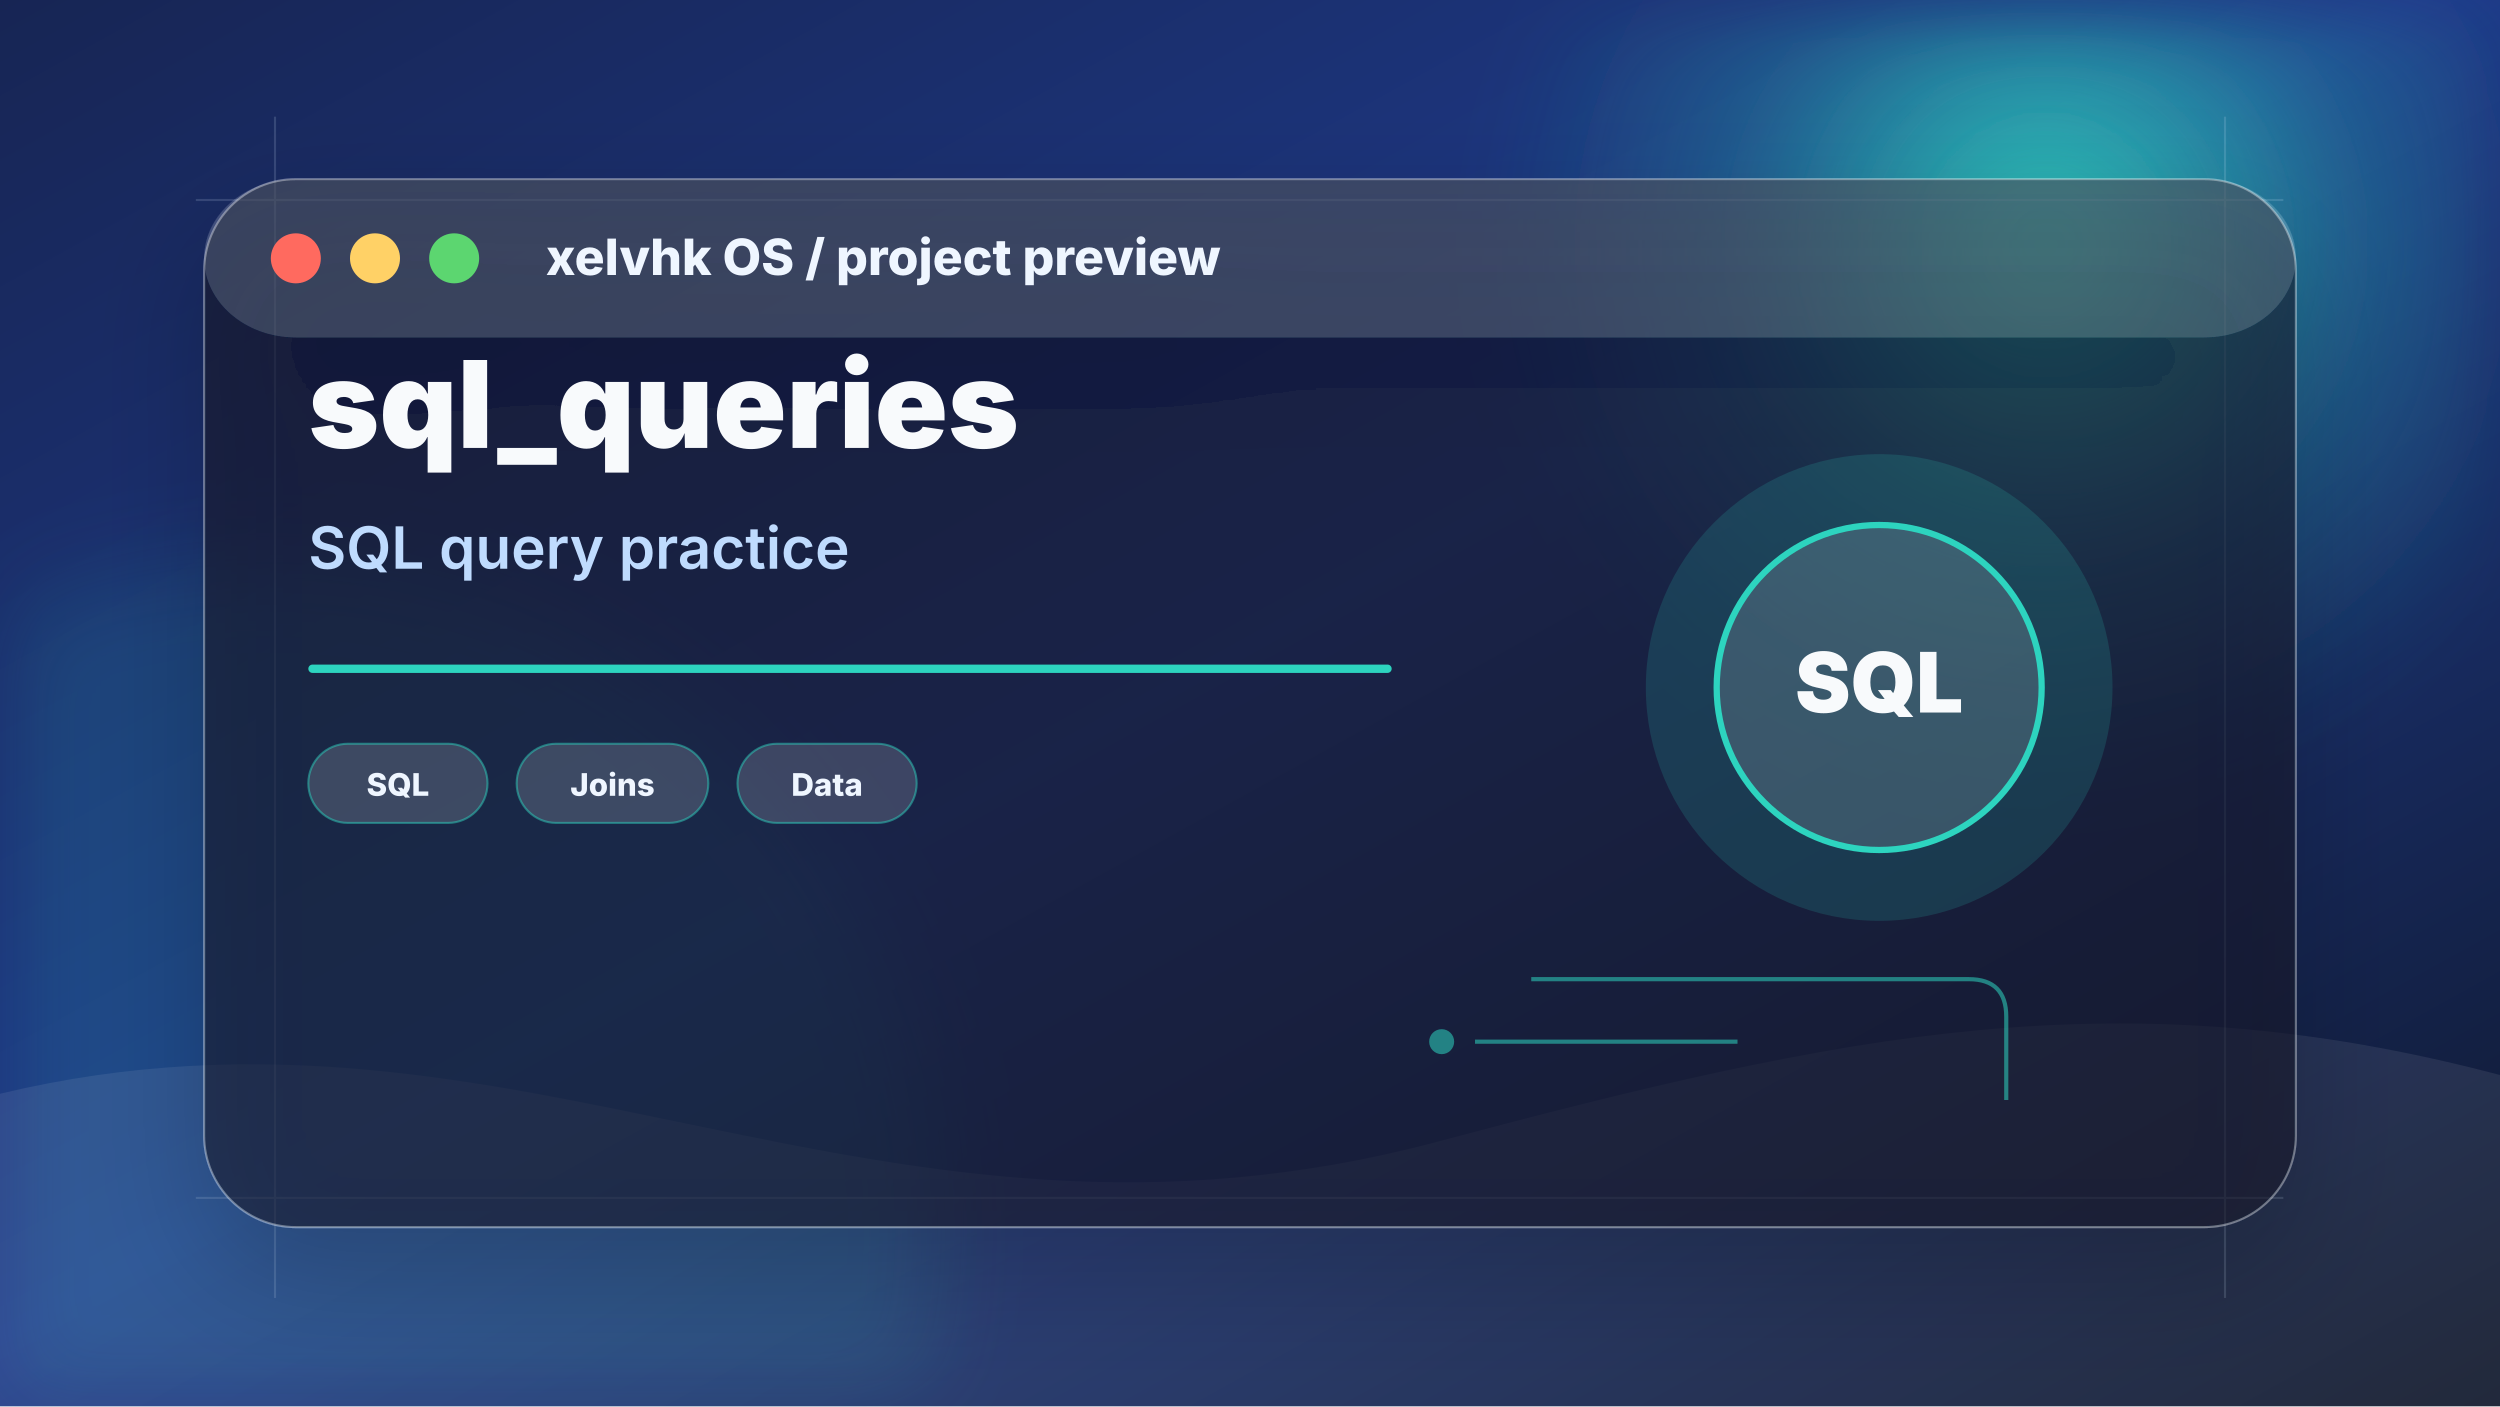
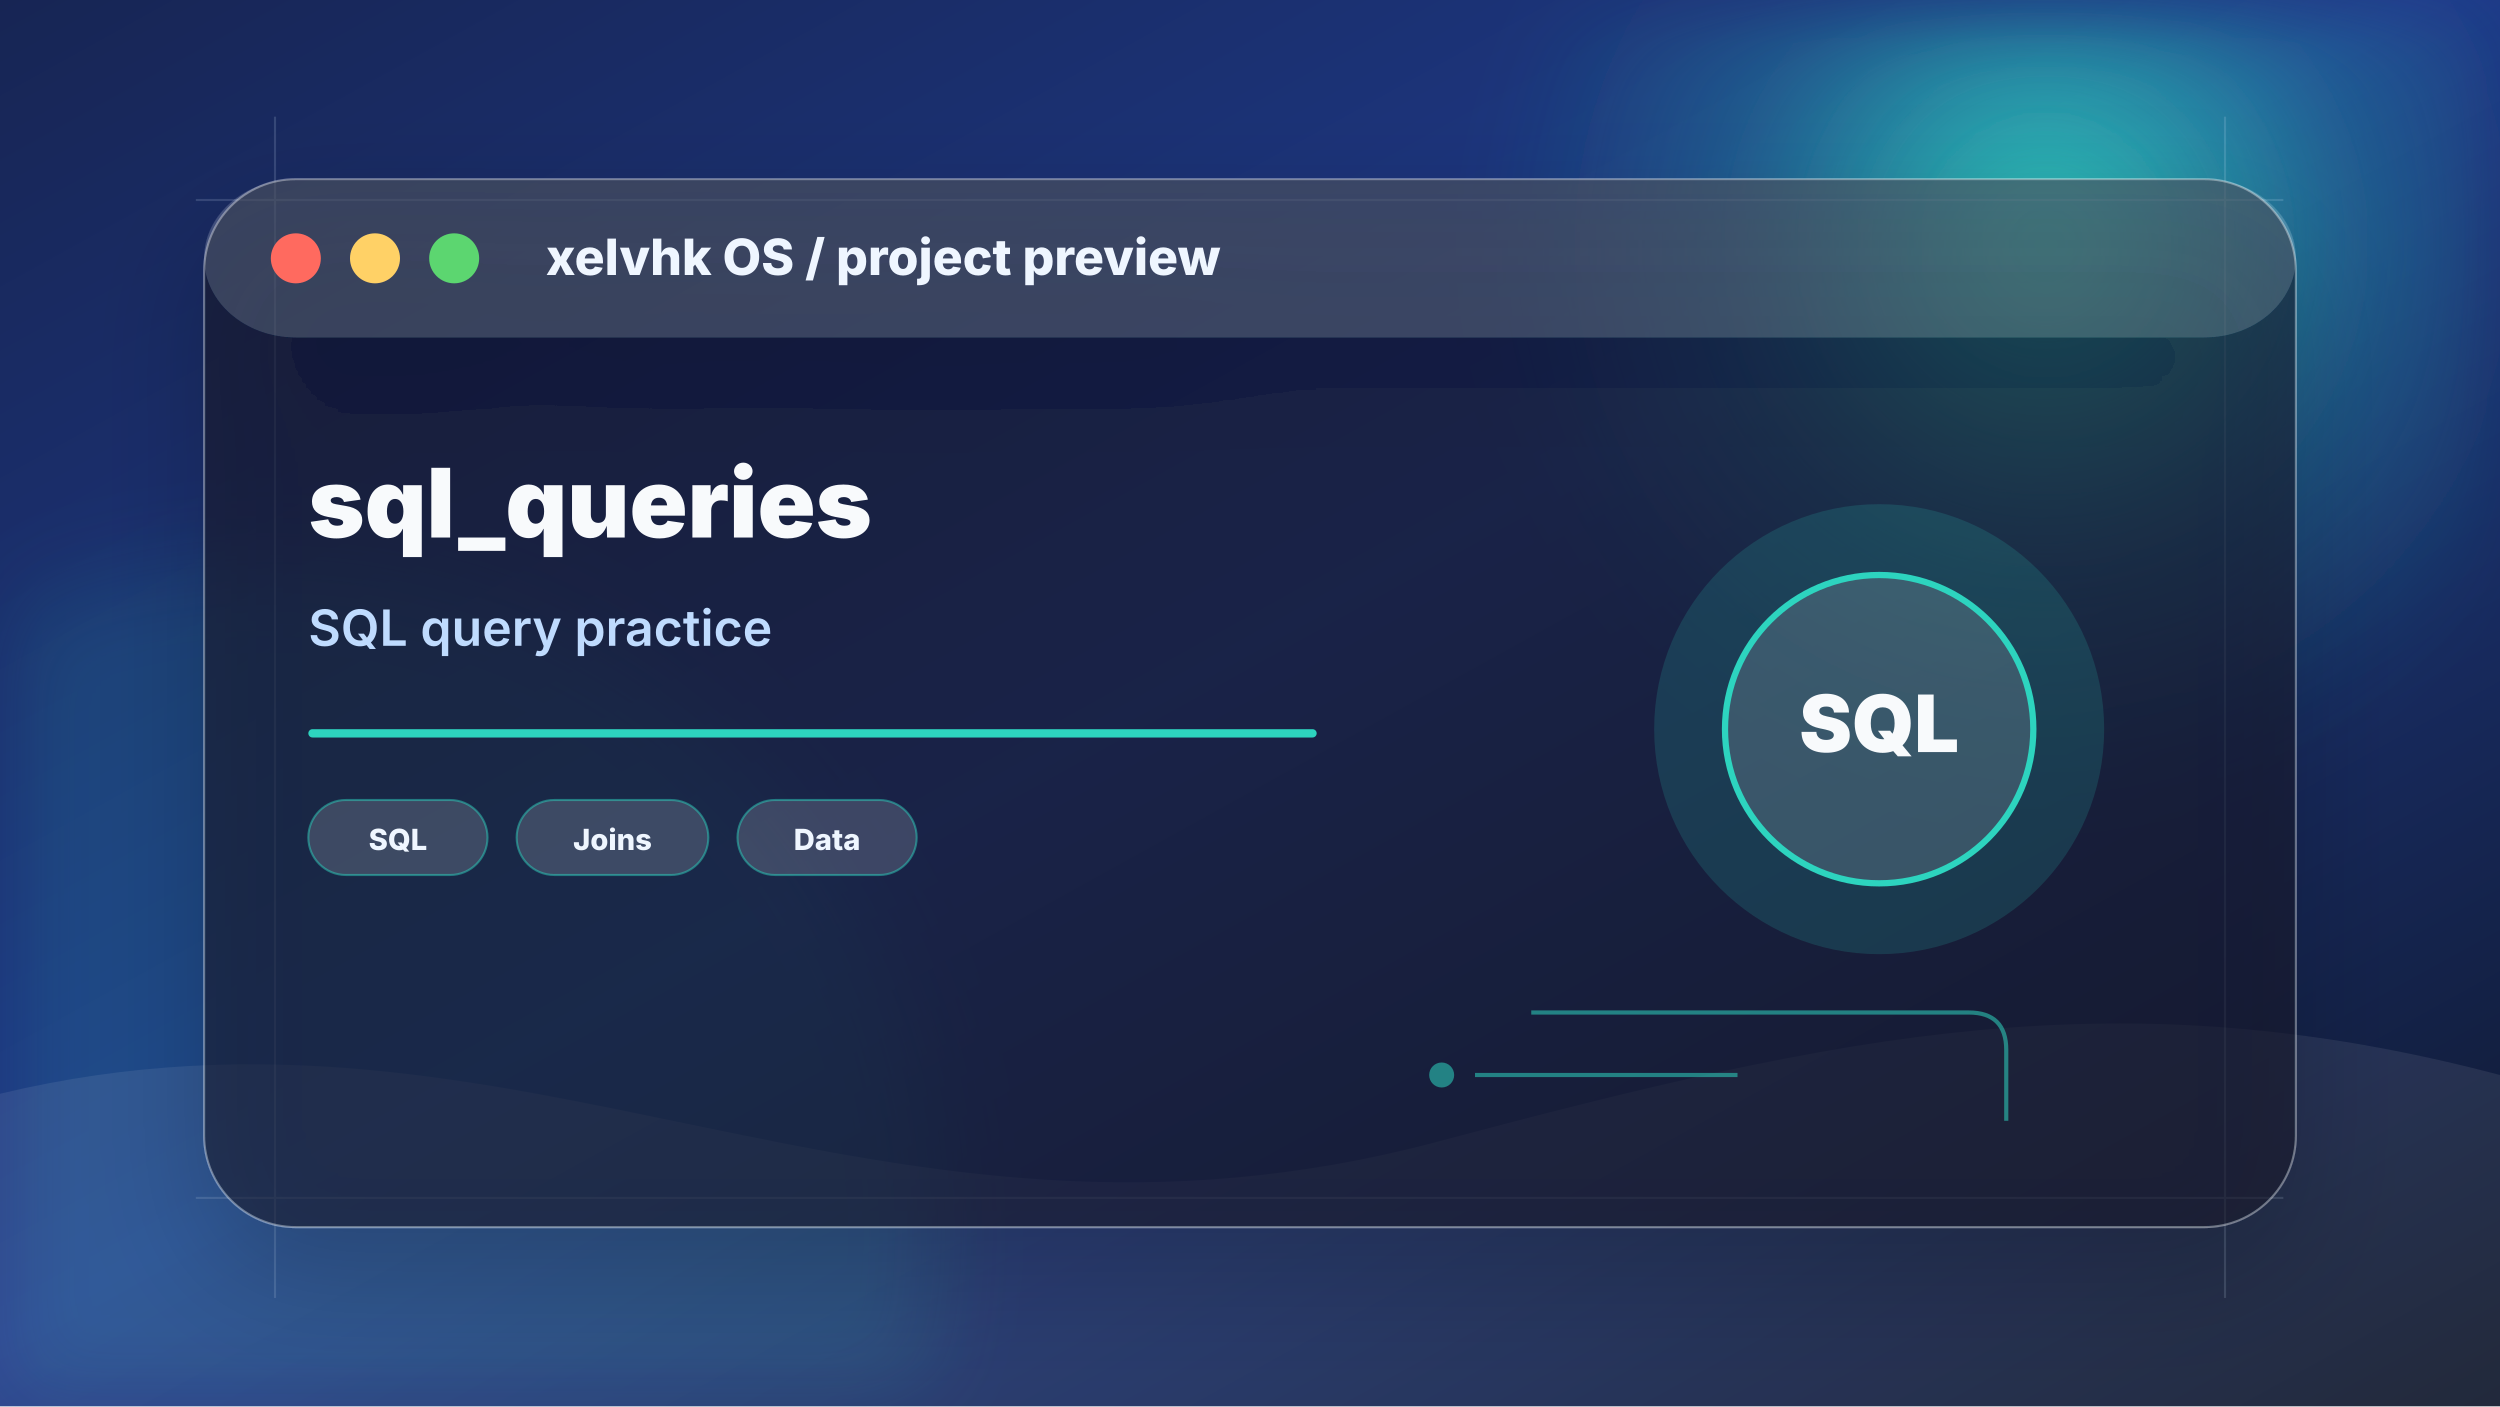
<svg xmlns="http://www.w3.org/2000/svg" width="1200" height="675" viewBox="0 0 1200 675" role="img" aria-label="sql_queries preview">
  <defs>
    <linearGradient id="bg" x1="0" y1="0" x2="1" y2="1">
      <stop offset="0" stop-color="#172554" />
      <stop offset="0.48" stop-color="#1e3a8a" />
      <stop offset="1" stop-color="#0f172a" />
    </linearGradient>
    <radialGradient id="orb" cx="50%" cy="50%" r="50%">
      <stop offset="0" stop-color="#2dd4bf" stop-opacity="0.95" />
      <stop offset="0.58" stop-color="#2dd4bf" stop-opacity="0.22" />
      <stop offset="1" stop-color="#2dd4bf" stop-opacity="0" />
    </radialGradient>
    <filter id="blur">
      <feGaussianBlur stdDeviation="22" />
    </filter>
    <filter id="shadow" x="-20%" y="-20%" width="140%" height="140%">
      <feDropShadow dx="0" dy="24" stdDeviation="28" flood-color="#020617" flood-opacity="0.34" />
    </filter>
  </defs>
  <rect width="1200" height="675" fill="url(#bg)" />
  <circle cx="982" cy="118" r="260" fill="url(#orb)" filter="url(#blur)" />
  <circle cx="130" cy="590" r="320" fill="#2dd4bf" opacity="0.12" filter="url(#blur)" />
  <path d="M0 525 C250 465 420 620 690 548 C885 496 1018 468 1200 516 L1200 675 L0 675 Z" fill="#ffffff" opacity="0.08" />
  <g opacity="0.16" stroke="#dbeafe" stroke-width="1">
    <path d="M94 96 H1096" />
    <path d="M94 575 H1096" />
    <path d="M132 56 V623" />
    <path d="M1068 56 V623" />
  </g>
  <g filter="url(#shadow)">
    <rect x="98" y="86" width="1004" height="503" rx="44" fill="rgba(15,23,42,0.58)" stroke="rgba(255,255,255,0.36)" />
    <rect x="98" y="86" width="1004" height="76" rx="44" fill="rgba(255,255,255,0.16)" />
    <circle cx="142" cy="124" r="12" fill="#ff6b5f" />
    <circle cx="180" cy="124" r="12" fill="#ffd166" />
    <circle cx="218" cy="124" r="12" fill="#5bd66f" />
    <text x="262" y="132" font-family="Manrope, Inter, Arial, sans-serif" font-size="24" font-weight="800" fill="#eff6ff">xelvhk OS / project preview</text>
  </g>
-   <g transform="translate(790 218)">
-     <circle cx="112" cy="112" r="112" fill="#2dd4bf" opacity="0.16" />
-     <circle cx="112" cy="112" r="78" fill="rgba(255,255,255,0.14)" stroke="#2dd4bf" stroke-width="3" />
-     <text x="112" y="124" text-anchor="middle" font-family="Manrope, Inter, Arial, sans-serif" font-size="40" font-weight="900" fill="#f8fafc">SQL</text>
+   <g transform="translate(790 238)">
+     <circle cx="112" cy="112" r="108" fill="#2dd4bf" opacity="0.16" />
+     <circle cx="112" cy="112" r="74" fill="rgba(255,255,255,0.14)" stroke="#2dd4bf" stroke-width="3" />
+     <text x="112" y="123" text-anchor="middle" font-family="Manrope, Inter, Arial, sans-serif" font-size="38" font-weight="900" fill="#f8fafc">SQL</text>
  </g>
-   <g transform="translate(148 215)">
-     <text x="0" y="0" font-family="Manrope, Inter, Arial, sans-serif" font-size="58" font-weight="900" fill="#f8fafc">sql_queries</text>
-     <text x="0" y="58" font-family="Manrope, Inter, Arial, sans-serif" font-size="28" font-weight="600" fill="#bfdbfe">SQL query practice</text>
-     <rect x="0" y="104" width="520" height="4" rx="2" fill="#2dd4bf" />
-     <g transform="translate(0 142)">
+   <g transform="translate(148 258)">
+     <text x="0" y="0" font-family="Manrope, Inter, Arial, sans-serif" font-size="46" font-weight="900" fill="#f8fafc">sql_queries</text>
+     <text x="0" y="52" font-family="Manrope, Inter, Arial, sans-serif" font-size="24" font-weight="600" fill="#bfdbfe">SQL query practice</text>
+     <rect x="0" y="92" width="484" height="4" rx="2" fill="#2dd4bf" />
+     <g transform="translate(0 126)">
      <g transform="translate(0 0)">
-         <rect width="86" height="38" rx="19" fill="rgba(255,255,255,0.16)" stroke="#2dd4bf" stroke-opacity="0.48" />
-         <text x="43" y="25" text-anchor="middle" font-family="Manrope, Inter, Arial, sans-serif" font-size="15" font-weight="800" fill="#eff6ff">SQL</text>
+         <rect width="86" height="36" rx="18" fill="rgba(255,255,255,0.16)" stroke="#2dd4bf" stroke-opacity="0.48" />
+         <text x="43" y="24" text-anchor="middle" font-family="Manrope, Inter, Arial, sans-serif" font-size="14" font-weight="800" fill="#eff6ff">SQL</text>
      </g>
      <g transform="translate(100 0)">
-         <rect width="92" height="38" rx="19" fill="rgba(255,255,255,0.16)" stroke="#2dd4bf" stroke-opacity="0.48" />
-         <text x="46" y="25" text-anchor="middle" font-family="Manrope, Inter, Arial, sans-serif" font-size="15" font-weight="800" fill="#eff6ff">Joins</text>
+         <rect width="92" height="36" rx="18" fill="rgba(255,255,255,0.16)" stroke="#2dd4bf" stroke-opacity="0.48" />
+         <text x="46" y="24" text-anchor="middle" font-family="Manrope, Inter, Arial, sans-serif" font-size="14" font-weight="800" fill="#eff6ff">Joins</text>
      </g>
      <g transform="translate(206 0)">
-         <rect width="86" height="38" rx="19" fill="rgba(255,255,255,0.16)" stroke="#2dd4bf" stroke-opacity="0.48" />
-         <text x="43" y="25" text-anchor="middle" font-family="Manrope, Inter, Arial, sans-serif" font-size="15" font-weight="800" fill="#eff6ff">Data</text>
+         <rect width="86" height="36" rx="18" fill="rgba(255,255,255,0.16)" stroke="#2dd4bf" stroke-opacity="0.48" />
+         <text x="43" y="24" text-anchor="middle" font-family="Manrope, Inter, Arial, sans-serif" font-size="14" font-weight="800" fill="#eff6ff">Data</text>
      </g>
    </g>
  </g>
  <g opacity="0.55" fill="none" stroke="#2dd4bf" stroke-width="2">
-     <path d="M735 470 h210 q18 0 18 18 v40" />
-     <path d="M708 500 h126" />
-     <circle cx="692" cy="500" r="5" fill="#2dd4bf" />
+     <path d="M735 486 h210 q18 0 18 18 v34" />
+     <path d="M708 516 h126" />
+     <circle cx="692" cy="516" r="5" fill="#2dd4bf" />
  </g>
</svg>
